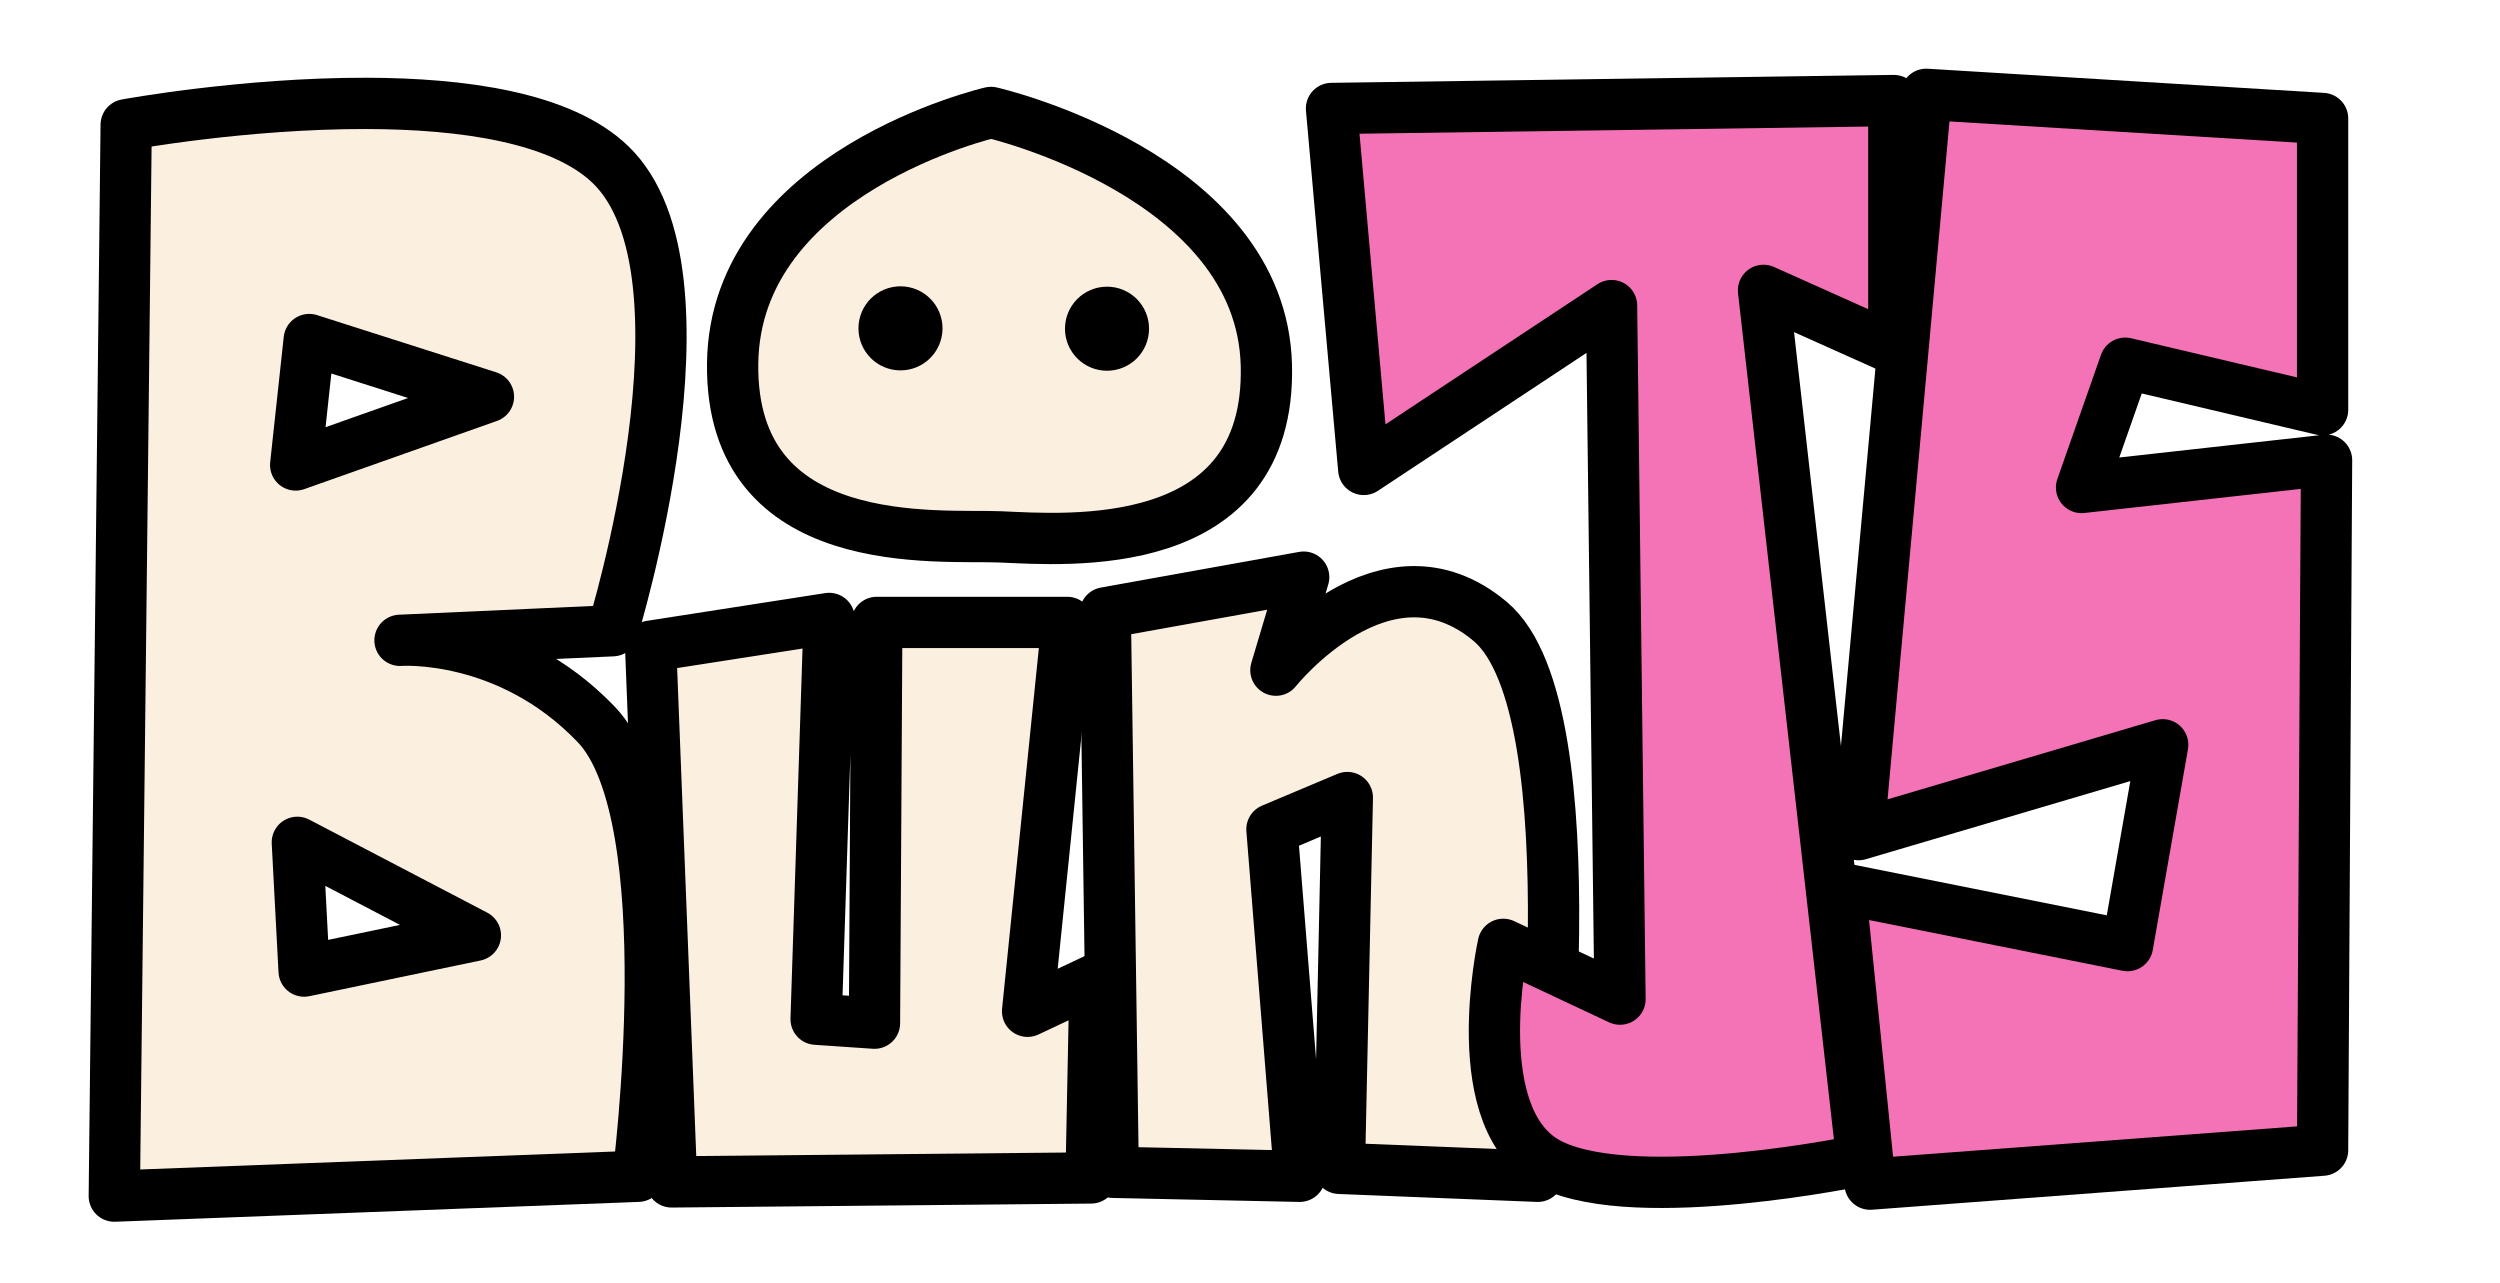
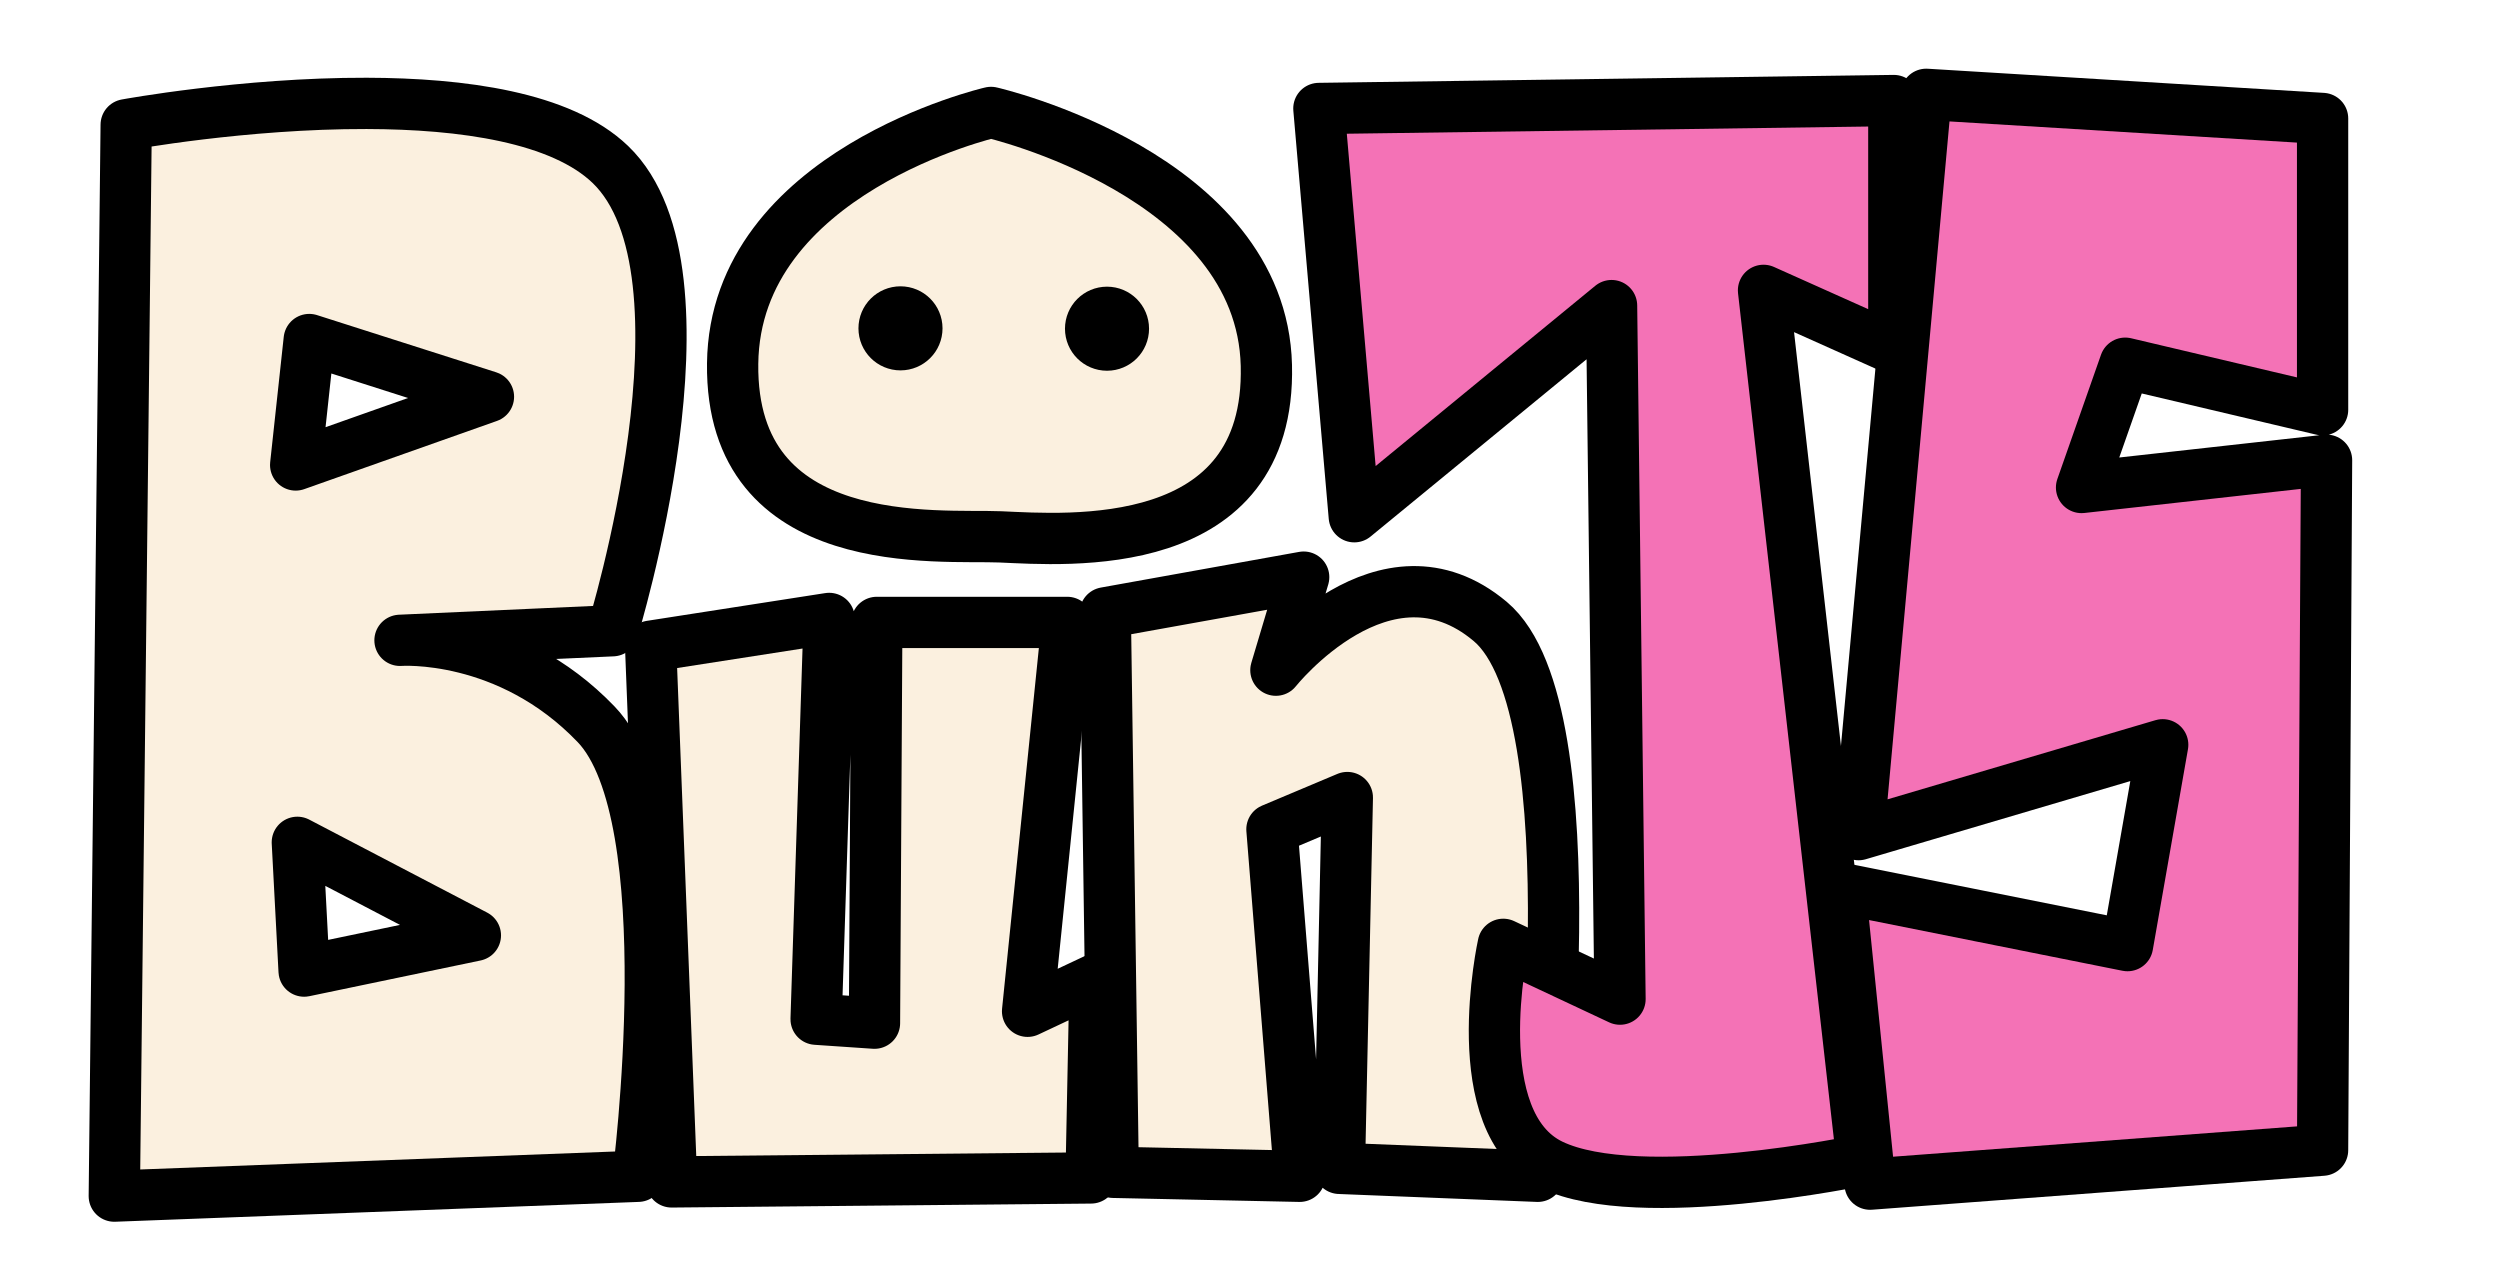
<svg xmlns="http://www.w3.org/2000/svg" width="195mm" height="100mm" viewBox="0 0 195 100" version="1.1" id="svg1">
  <defs id="defs1" />
  <g id="layer1">
    <path id="path1" style="fill:#fbf0df;fill-opacity:1;stroke:#000000;stroke-width:4;stroke-linejoin:round" d="M 28.596,8.064 C 19.011,8.041 9.843,9.73 9.843,9.73 L 8.915,93.297 49.77,91.75 c 0,0 3.625,-28.051 -3.263,-35.245 -6.889,-7.194 -15.307,-6.559 -15.307,-6.559 l 16.584,-0.749 c 0,0 8.606,-27.94 -0.18,-36.372 C 43.76,9.136 36.052,8.082 28.596,8.064 Z M 24.121,26.483 38.099,30.946 23.062,36.268 Z m -0.929,39.218 13.888,7.258 -13.359,2.786 z" />
    <path style="fill:#fbf0df;fill-opacity:1;stroke:#000000;stroke-width:4;stroke-linejoin:round" d="m 50.748,50.405 1.637,41.784 32.718,-0.31 0.31,-15.475 -5.262,2.476 3.095,-30.332 -14.856,10e-7 -0.18,31.26 -4.553,-0.31 1.018,-31.26 z" id="path2" />
    <path style="fill:#fbf0df;fill-opacity:1;stroke:#000000;stroke-width:4;stroke-linejoin:round" d="m 86.212,47.8 0.619,43.641 14.547,0.31 -2.167,-27.067 5.881,-2.476 -0.619,28.924 15.475,0.619 c 0,0 4.503,-36.385 -3.714,-43.281 -8.217,-6.897 -16.714,3.804 -16.714,3.804 l 2.167,-7.258 z" id="path3" />
-     <path style="fill:#f472b6;fill-opacity:1;stroke:#000000;stroke-width:4;stroke-linejoin:round" d="m 103.857,8.461 2.516,28.155 19.329,-12.78 0.659,54.096 -9.106,-4.274 c 0,0 -3.078,13.92 3.759,17.2 6.836,3.279 24.227,-0.377 24.227,-0.377 l -7.687,-67.833 10.164,4.553 V 7.842 Z" id="path4" />
+     <path style="fill:#f472b6;fill-opacity:1;stroke:#000000;stroke-width:4;stroke-linejoin:round" d="m 102.873,8.461 2.762,31.845 20.067,-16.47 0.659,54.096 -9.106,-4.274 c 0,0 -3.078,13.92 3.759,17.2 6.836,3.279 24.227,-0.377 24.227,-0.377 l -7.687,-67.833 10.164,4.553 V 7.842 Z" id="path4" />
    <path style="fill:#f472b6;fill-opacity:1;stroke:#000000;stroke-width:4;stroke-linejoin:round" d="m 150.245,7.357 -5.275,57.744 23.721,-7.008 -2.746,15.665 -22.422,-4.486 2.344,23.092 35.294,-2.651 0.31,-53.815 -19.11,2.127 3.405,-9.695 15.396,3.634 V 9.241 Z" id="path5" />
    <path style="fill:#fbf0df;fill-opacity:1;stroke:#000000;stroke-width:4;stroke-linejoin:round" d="m 77.3,8.77 c 0,0 -19.98,4.609 -20.154,19.589 -0.174,14.98 16.158,13.313 20.879,13.517 5.179,0.224 21.116,1.522 20.752,-13.373 C 98.413,13.609 77.3,8.77 77.3,8.77 Z" id="path7" />
    <ellipse style="fill:#000000;fill-opacity:1;stroke:#000000;stroke-width:4;stroke-linejoin:round;stroke-dasharray:none" id="path8" cx="70.238" cy="25.611" rx="1.279" ry="1.279" />
    <ellipse style="fill:#000000;fill-opacity:1;stroke:#000000;stroke-width:4;stroke-linejoin:round;stroke-dasharray:none" id="path8-9" cx="86.347" cy="25.639" rx="1.279" ry="1.279" />
  </g>
</svg>
